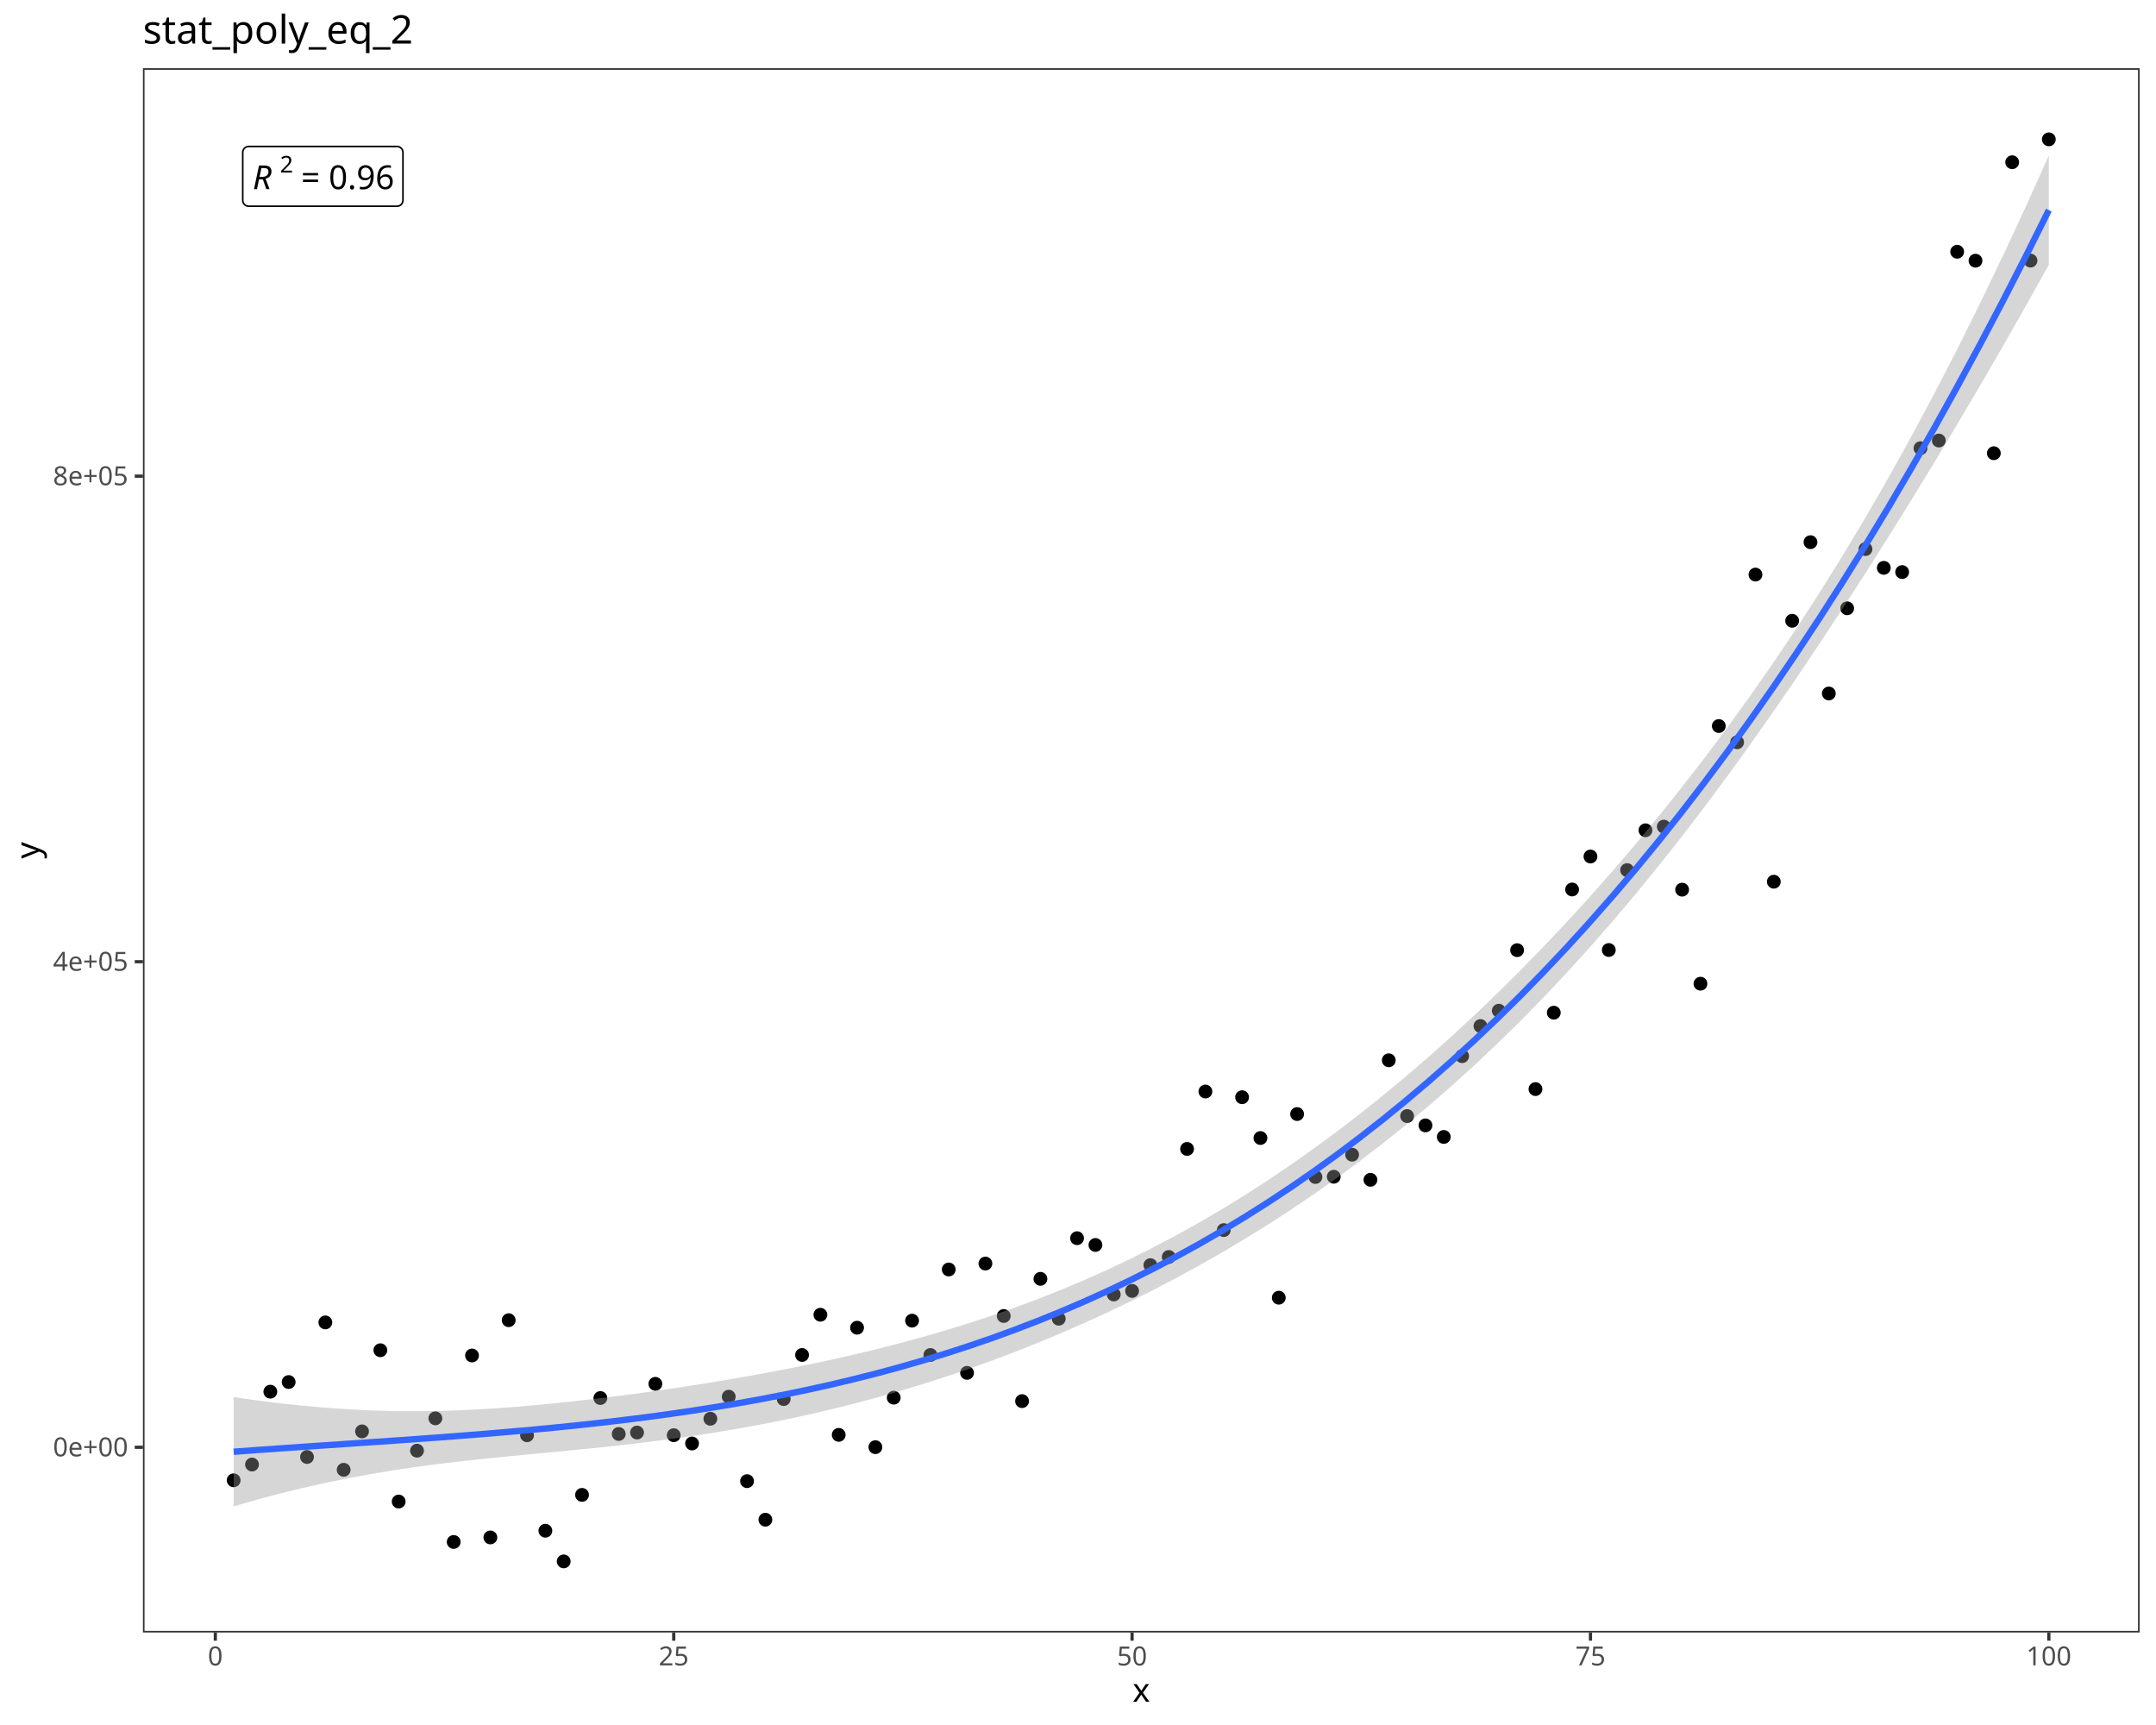
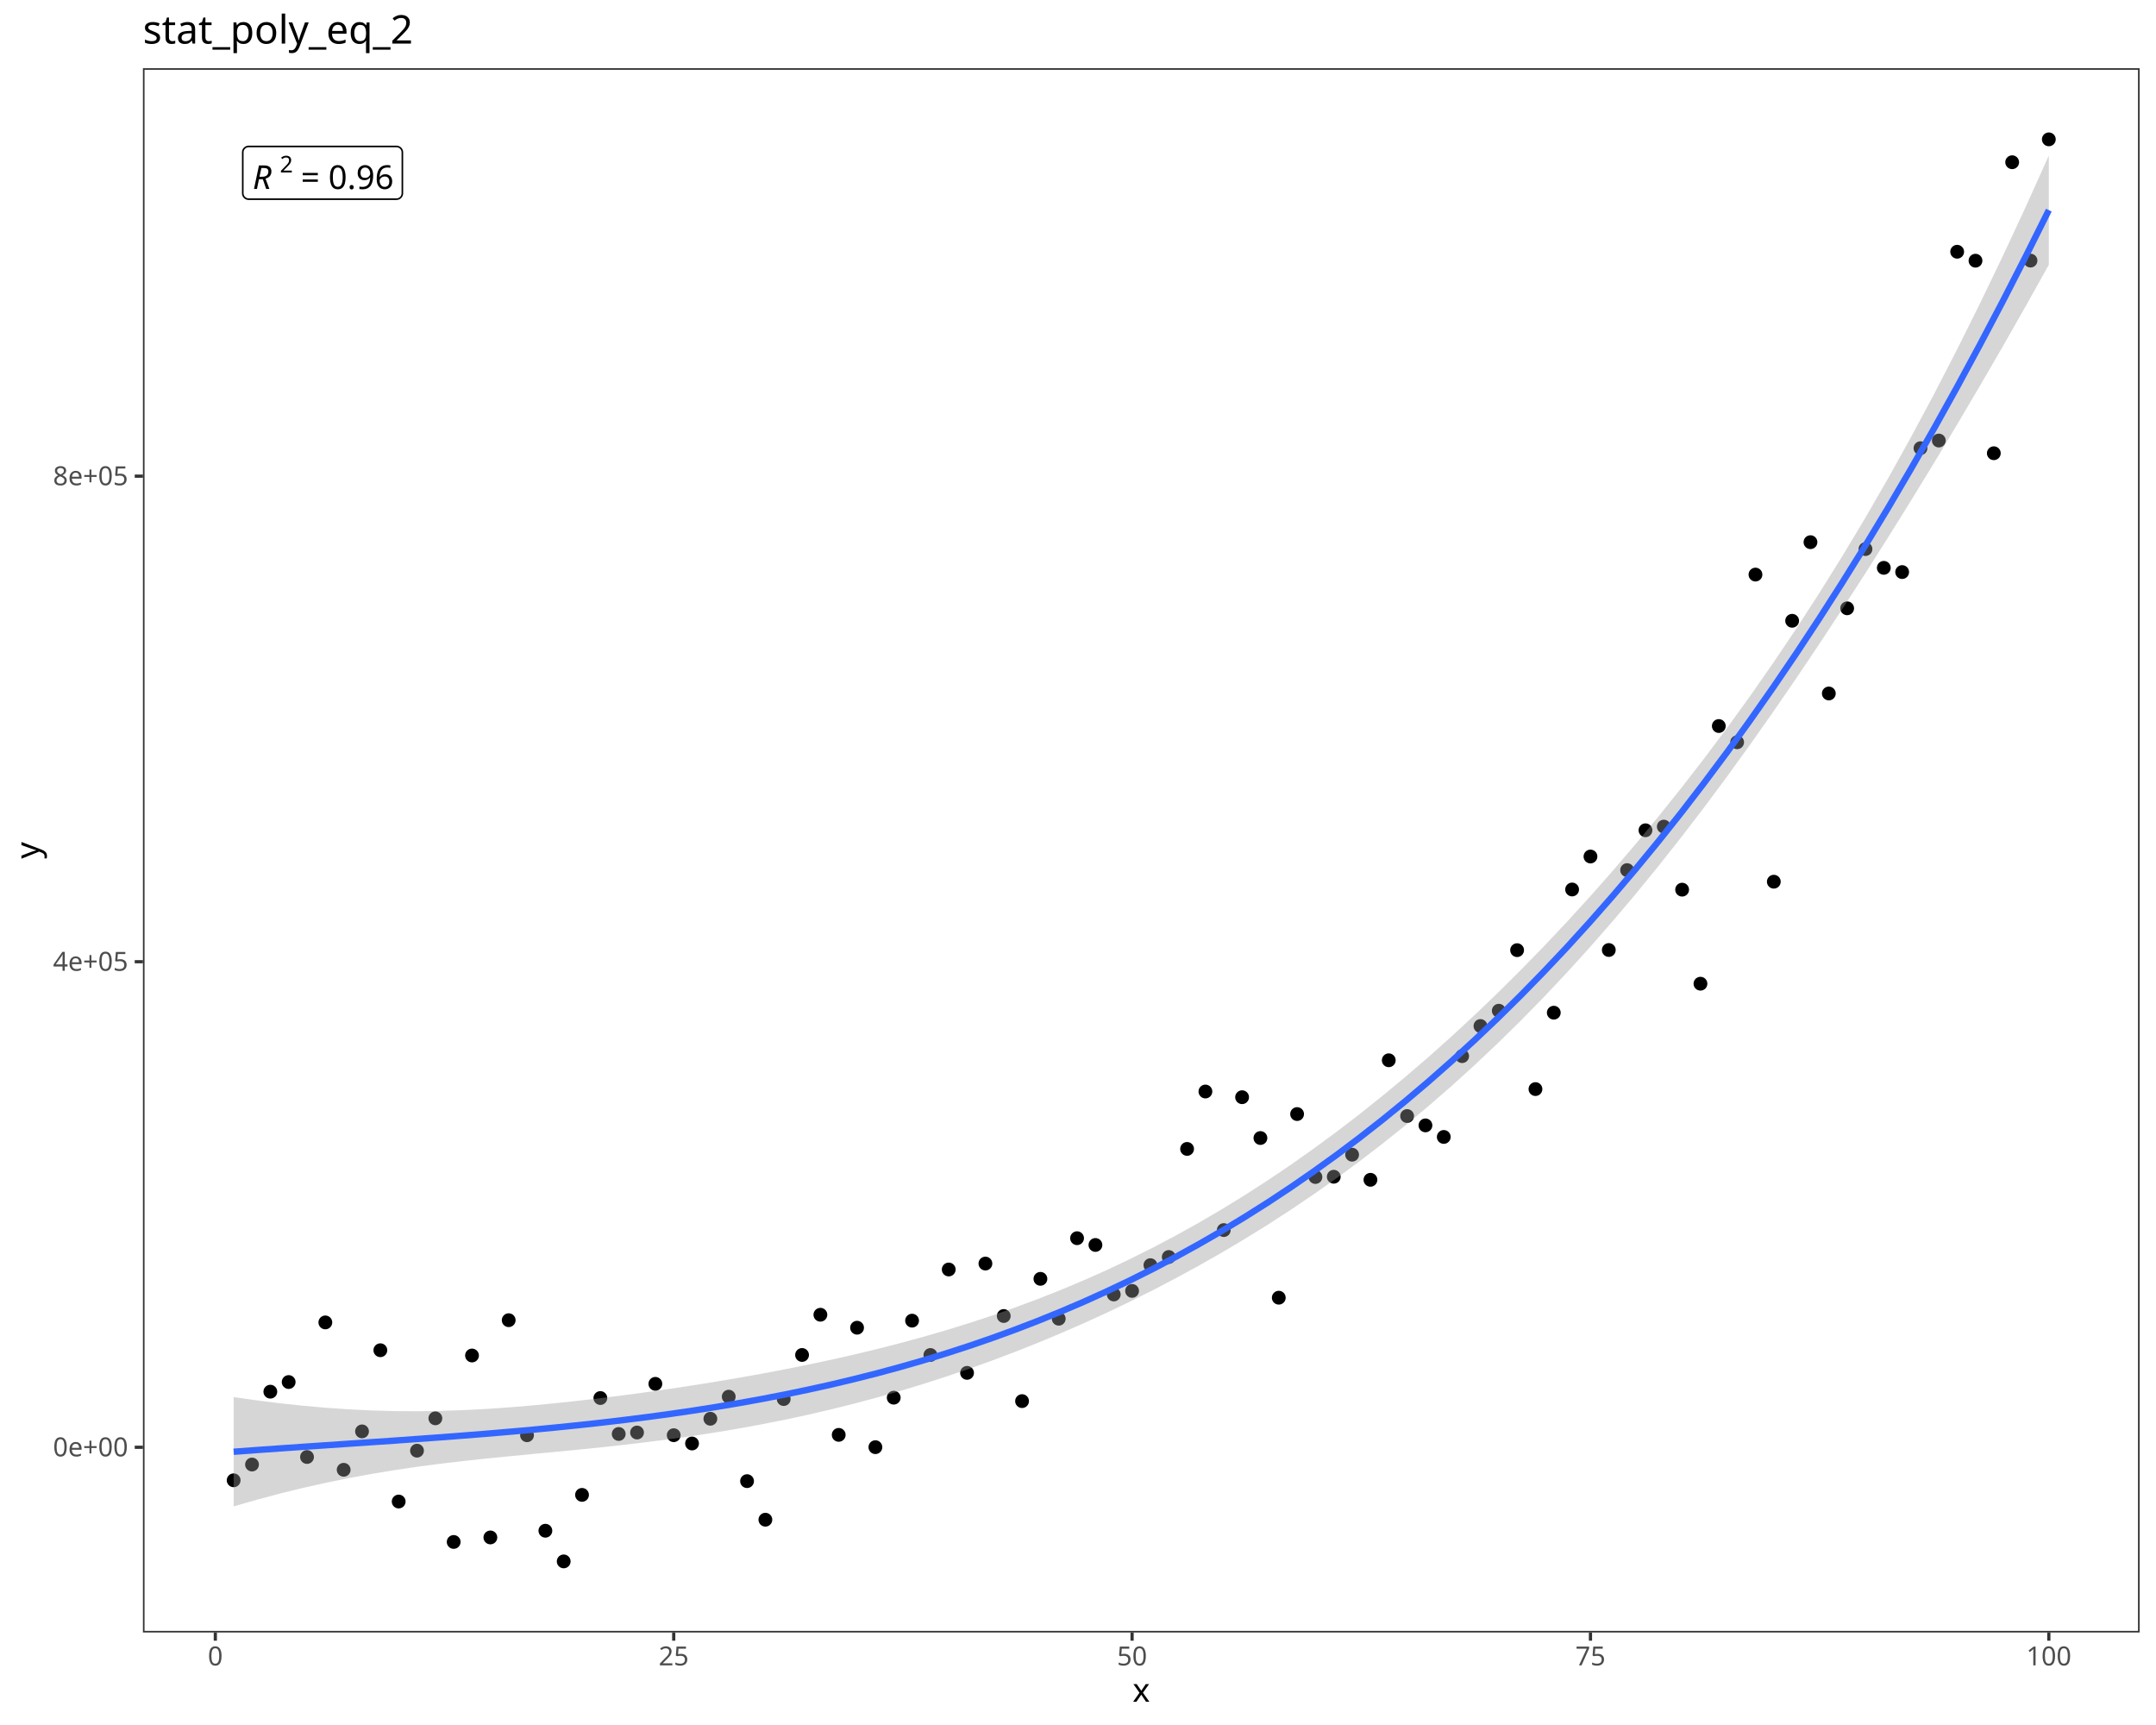
<svg xmlns="http://www.w3.org/2000/svg" class="svglite" data-engine-version="2.0" width="720.00pt" height="576.00pt" viewBox="0 0 720.00 576.00">
  <defs>
    <style type="text/css">
    .svglite line, .svglite polyline, .svglite polygon, .svglite path, .svglite rect, .svglite circle {
      fill: none;
      stroke: #000000;
      stroke-linecap: round;
      stroke-linejoin: round;
      stroke-miterlimit: 10.00;
    }
  </style>
  </defs>
  <rect width="100%" height="100%" style="stroke: none; fill: #FFFFFF;" />
  <defs>
    <clipPath id="cpMC4wMHw3MjAuMDB8MC4wMHw1NzYuMDA=">
      <rect x="0.00" y="0.00" width="720.00" height="576.00" />
    </clipPath>
  </defs>
  <g clip-path="url(#cpMC4wMHw3MjAuMDB8MC4wMHw1NzYuMDA=)">
    <rect x="0.00" y="0.00" width="720.00" height="576.00" style="stroke-width: 1.07; stroke: #FFFFFF; fill: #FFFFFF;" />
  </g>
  <defs>
    <clipPath id="cpNDcuNzN8NzE0LjUyfDIyLjc4fDU0NS4xMQ==">
      <rect x="47.73" y="22.78" width="666.80" height="522.33" />
    </clipPath>
  </defs>
  <g clip-path="url(#cpNDcuNzN8NzE0LjUyfDIyLjc4fDU0NS4xMQ==)">
    <rect x="47.73" y="22.78" width="666.80" height="522.33" style="stroke-width: 1.07; stroke: none; fill: #FFFFFF;" />
    <circle cx="78.03" cy="494.29" r="1.95" style="stroke-width: 0.71; fill: #000000;" />
    <circle cx="84.16" cy="489.03" r="1.95" style="stroke-width: 0.71; fill: #000000;" />
    <circle cx="90.28" cy="464.70" r="1.95" style="stroke-width: 0.71; fill: #000000;" />
    <circle cx="96.40" cy="461.48" r="1.95" style="stroke-width: 0.71; fill: #000000;" />
    <circle cx="102.53" cy="486.51" r="1.95" style="stroke-width: 0.71; fill: #000000;" />
    <circle cx="108.65" cy="441.57" r="1.95" style="stroke-width: 0.71; fill: #000000;" />
    <circle cx="114.77" cy="490.78" r="1.95" style="stroke-width: 0.71; fill: #000000;" />
    <circle cx="120.90" cy="477.96" r="1.95" style="stroke-width: 0.71; fill: #000000;" />
    <circle cx="127.02" cy="450.86" r="1.95" style="stroke-width: 0.71; fill: #000000;" />
    <circle cx="133.14" cy="501.38" r="1.95" style="stroke-width: 0.71; fill: #000000;" />
    <circle cx="139.26" cy="484.40" r="1.95" style="stroke-width: 0.71; fill: #000000;" />
    <circle cx="145.39" cy="473.60" r="1.95" style="stroke-width: 0.71; fill: #000000;" />
    <circle cx="151.51" cy="514.88" r="1.95" style="stroke-width: 0.71; fill: #000000;" />
    <circle cx="157.63" cy="452.62" r="1.95" style="stroke-width: 0.71; fill: #000000;" />
    <circle cx="163.76" cy="513.37" r="1.95" style="stroke-width: 0.71; fill: #000000;" />
    <circle cx="169.88" cy="440.83" r="1.95" style="stroke-width: 0.71; fill: #000000;" />
    <circle cx="176.00" cy="479.25" r="1.95" style="stroke-width: 0.71; fill: #000000;" />
    <circle cx="182.13" cy="511.13" r="1.95" style="stroke-width: 0.71; fill: #000000;" />
    <circle cx="188.25" cy="521.37" r="1.95" style="stroke-width: 0.71; fill: #000000;" />
    <circle cx="194.37" cy="499.16" r="1.95" style="stroke-width: 0.71; fill: #000000;" />
    <circle cx="200.49" cy="466.82" r="1.95" style="stroke-width: 0.71; fill: #000000;" />
    <circle cx="206.62" cy="478.82" r="1.95" style="stroke-width: 0.71; fill: #000000;" />
    <circle cx="212.74" cy="478.34" r="1.95" style="stroke-width: 0.71; fill: #000000;" />
    <circle cx="218.86" cy="462.08" r="1.95" style="stroke-width: 0.71; fill: #000000;" />
    <circle cx="224.99" cy="479.23" r="1.95" style="stroke-width: 0.71; fill: #000000;" />
    <circle cx="231.11" cy="482.00" r="1.95" style="stroke-width: 0.71; fill: #000000;" />
    <circle cx="237.23" cy="473.74" r="1.95" style="stroke-width: 0.71; fill: #000000;" />
    <circle cx="243.36" cy="466.37" r="1.95" style="stroke-width: 0.71; fill: #000000;" />
    <circle cx="249.48" cy="494.57" r="1.95" style="stroke-width: 0.71; fill: #000000;" />
    <circle cx="255.60" cy="507.45" r="1.95" style="stroke-width: 0.71; fill: #000000;" />
    <circle cx="261.72" cy="467.16" r="1.95" style="stroke-width: 0.71; fill: #000000;" />
    <circle cx="267.85" cy="452.44" r="1.95" style="stroke-width: 0.71; fill: #000000;" />
    <circle cx="273.97" cy="439.01" r="1.95" style="stroke-width: 0.71; fill: #000000;" />
    <circle cx="280.09" cy="479.12" r="1.95" style="stroke-width: 0.71; fill: #000000;" />
    <circle cx="286.22" cy="443.34" r="1.95" style="stroke-width: 0.71; fill: #000000;" />
    <circle cx="292.34" cy="483.23" r="1.95" style="stroke-width: 0.71; fill: #000000;" />
    <circle cx="298.46" cy="466.70" r="1.95" style="stroke-width: 0.71; fill: #000000;" />
    <circle cx="304.59" cy="440.98" r="1.95" style="stroke-width: 0.71; fill: #000000;" />
    <circle cx="310.71" cy="452.45" r="1.95" style="stroke-width: 0.71; fill: #000000;" />
    <circle cx="316.83" cy="423.90" r="1.95" style="stroke-width: 0.71; fill: #000000;" />
    <circle cx="322.95" cy="458.42" r="1.95" style="stroke-width: 0.71; fill: #000000;" />
    <circle cx="329.08" cy="421.92" r="1.95" style="stroke-width: 0.71; fill: #000000;" />
    <circle cx="335.20" cy="439.43" r="1.95" style="stroke-width: 0.71; fill: #000000;" />
    <circle cx="341.32" cy="467.85" r="1.95" style="stroke-width: 0.71; fill: #000000;" />
    <circle cx="347.45" cy="427.02" r="1.95" style="stroke-width: 0.71; fill: #000000;" />
    <circle cx="353.57" cy="440.34" r="1.95" style="stroke-width: 0.71; fill: #000000;" />
    <circle cx="359.69" cy="413.45" r="1.95" style="stroke-width: 0.71; fill: #000000;" />
    <circle cx="365.82" cy="415.71" r="1.95" style="stroke-width: 0.71; fill: #000000;" />
    <circle cx="371.94" cy="432.24" r="1.95" style="stroke-width: 0.71; fill: #000000;" />
    <circle cx="378.06" cy="431.05" r="1.95" style="stroke-width: 0.71; fill: #000000;" />
    <circle cx="384.18" cy="422.45" r="1.95" style="stroke-width: 0.71; fill: #000000;" />
    <circle cx="390.31" cy="419.73" r="1.95" style="stroke-width: 0.71; fill: #000000;" />
    <circle cx="396.43" cy="383.64" r="1.95" style="stroke-width: 0.71; fill: #000000;" />
    <circle cx="402.55" cy="364.47" r="1.95" style="stroke-width: 0.71; fill: #000000;" />
    <circle cx="408.68" cy="410.74" r="1.95" style="stroke-width: 0.71; fill: #000000;" />
    <circle cx="414.80" cy="366.37" r="1.95" style="stroke-width: 0.71; fill: #000000;" />
    <circle cx="420.92" cy="380.00" r="1.95" style="stroke-width: 0.71; fill: #000000;" />
    <circle cx="427.05" cy="433.32" r="1.95" style="stroke-width: 0.71; fill: #000000;" />
    <circle cx="433.17" cy="372.00" r="1.95" style="stroke-width: 0.71; fill: #000000;" />
    <circle cx="439.29" cy="393.02" r="1.95" style="stroke-width: 0.71; fill: #000000;" />
    <circle cx="445.41" cy="392.93" r="1.95" style="stroke-width: 0.71; fill: #000000;" />
    <circle cx="451.54" cy="385.57" r="1.95" style="stroke-width: 0.71; fill: #000000;" />
    <circle cx="457.66" cy="393.95" r="1.95" style="stroke-width: 0.71; fill: #000000;" />
    <circle cx="463.78" cy="354.04" r="1.95" style="stroke-width: 0.71; fill: #000000;" />
    <circle cx="469.91" cy="372.66" r="1.95" style="stroke-width: 0.71; fill: #000000;" />
    <circle cx="476.03" cy="375.78" r="1.95" style="stroke-width: 0.71; fill: #000000;" />
    <circle cx="482.15" cy="379.64" r="1.95" style="stroke-width: 0.71; fill: #000000;" />
    <circle cx="488.28" cy="352.66" r="1.95" style="stroke-width: 0.71; fill: #000000;" />
    <circle cx="494.40" cy="342.60" r="1.95" style="stroke-width: 0.71; fill: #000000;" />
    <circle cx="500.52" cy="337.49" r="1.95" style="stroke-width: 0.71; fill: #000000;" />
    <circle cx="506.64" cy="317.27" r="1.95" style="stroke-width: 0.71; fill: #000000;" />
    <circle cx="512.77" cy="363.66" r="1.95" style="stroke-width: 0.71; fill: #000000;" />
    <circle cx="518.89" cy="338.15" r="1.95" style="stroke-width: 0.71; fill: #000000;" />
    <circle cx="525.01" cy="297.01" r="1.95" style="stroke-width: 0.71; fill: #000000;" />
    <circle cx="531.14" cy="286.00" r="1.95" style="stroke-width: 0.71; fill: #000000;" />
    <circle cx="537.26" cy="317.22" r="1.95" style="stroke-width: 0.71; fill: #000000;" />
    <circle cx="543.38" cy="290.54" r="1.95" style="stroke-width: 0.71; fill: #000000;" />
    <circle cx="549.51" cy="277.24" r="1.95" style="stroke-width: 0.71; fill: #000000;" />
    <circle cx="555.63" cy="276.02" r="1.95" style="stroke-width: 0.71; fill: #000000;" />
    <circle cx="561.75" cy="297.07" r="1.95" style="stroke-width: 0.71; fill: #000000;" />
    <circle cx="567.87" cy="328.47" r="1.95" style="stroke-width: 0.71; fill: #000000;" />
    <circle cx="574.00" cy="242.43" r="1.95" style="stroke-width: 0.71; fill: #000000;" />
    <circle cx="580.12" cy="247.85" r="1.95" style="stroke-width: 0.71; fill: #000000;" />
    <circle cx="586.24" cy="191.86" r="1.95" style="stroke-width: 0.71; fill: #000000;" />
    <circle cx="592.37" cy="294.41" r="1.95" style="stroke-width: 0.71; fill: #000000;" />
    <circle cx="598.49" cy="207.29" r="1.95" style="stroke-width: 0.71; fill: #000000;" />
    <circle cx="604.61" cy="181.04" r="1.95" style="stroke-width: 0.71; fill: #000000;" />
    <circle cx="610.74" cy="231.56" r="1.95" style="stroke-width: 0.71; fill: #000000;" />
    <circle cx="616.86" cy="203.12" r="1.95" style="stroke-width: 0.71; fill: #000000;" />
    <circle cx="622.98" cy="183.34" r="1.95" style="stroke-width: 0.71; fill: #000000;" />
    <circle cx="629.10" cy="189.61" r="1.95" style="stroke-width: 0.71; fill: #000000;" />
    <circle cx="635.23" cy="191.02" r="1.95" style="stroke-width: 0.71; fill: #000000;" />
    <circle cx="641.35" cy="149.66" r="1.95" style="stroke-width: 0.71; fill: #000000;" />
    <circle cx="647.47" cy="147.10" r="1.95" style="stroke-width: 0.71; fill: #000000;" />
    <circle cx="653.60" cy="84.06" r="1.95" style="stroke-width: 0.71; fill: #000000;" />
    <circle cx="659.72" cy="87.05" r="1.95" style="stroke-width: 0.71; fill: #000000;" />
    <circle cx="665.84" cy="151.34" r="1.95" style="stroke-width: 0.71; fill: #000000;" />
    <circle cx="671.97" cy="54.17" r="1.95" style="stroke-width: 0.71; fill: #000000;" />
    <circle cx="678.09" cy="87.02" r="1.95" style="stroke-width: 0.71; fill: #000000;" />
    <circle cx="684.21" cy="46.53" r="1.95" style="stroke-width: 0.71; fill: #000000;" />
    <polygon points="78.03,466.51 85.71,467.60 93.38,468.56 101.05,469.38 108.73,470.06 116.40,470.59 124.07,470.97 131.75,471.18 139.42,471.23 147.09,471.12 154.77,470.86 162.44,470.46 170.11,469.93 177.79,469.29 185.46,468.55 193.13,467.73 200.80,466.83 208.48,465.86 216.15,464.83 223.82,463.73 231.50,462.57 239.17,461.34 246.84,460.04 254.52,458.67 262.19,457.21 269.86,455.67 277.54,454.04 285.21,452.31 292.88,450.46 300.56,448.50 308.23,446.41 315.90,444.19 323.57,441.82 331.25,439.30 338.92,436.61 346.59,433.76 354.27,430.72 361.94,427.50 369.61,424.08 377.29,420.45 384.96,416.62 392.63,412.57 400.31,408.31 407.98,403.82 415.65,399.10 423.33,394.15 431.00,388.98 438.67,383.56 446.34,377.92 454.02,372.04 461.69,365.91 469.36,359.55 477.04,352.95 484.71,346.10 492.38,339.00 500.06,331.65 507.73,324.04 515.40,316.18 523.08,308.04 530.75,299.64 538.42,290.96 546.10,281.99 553.77,272.73 561.44,263.15 569.11,253.25 576.79,243.01 584.46,232.40 592.13,221.40 599.81,210.00 607.48,198.16 615.15,185.86 622.83,173.07 630.50,159.78 638.17,145.98 645.85,131.65 653.52,116.78 661.19,101.38 668.87,85.44 676.54,68.96 684.21,51.93 684.21,88.41 676.54,102.14 668.87,115.62 661.19,128.86 653.52,141.85 645.85,154.62 638.17,167.17 630.50,179.49 622.83,191.60 615.15,203.49 607.48,215.15 599.81,226.57 592.13,237.73 584.46,248.63 576.79,259.25 569.11,269.57 561.44,279.59 553.77,289.29 546.10,298.69 538.42,307.76 530.75,316.52 523.08,324.97 515.40,333.11 507.73,340.94 500.06,348.47 492.38,355.71 484.71,362.66 477.04,369.34 469.36,375.74 461.69,381.88 454.02,387.77 446.34,393.42 438.67,398.82 431.00,404.00 423.33,408.97 415.65,413.72 407.98,418.28 400.31,422.64 392.63,426.82 384.96,430.83 377.29,434.66 369.61,438.33 361.94,441.83 354.27,445.18 346.59,448.38 338.92,451.43 331.25,454.33 323.57,457.08 315.90,459.68 308.23,462.15 300.56,464.47 292.88,466.65 285.21,468.70 277.54,470.61 269.86,472.39 262.19,474.04 254.52,475.57 246.84,476.97 239.17,478.27 231.50,479.45 223.82,480.53 216.15,481.52 208.48,482.43 200.80,483.27 193.13,484.05 185.46,484.79 177.79,485.52 170.11,486.26 162.44,487.02 154.77,487.85 147.09,488.75 139.42,489.76 131.75,490.89 124.07,492.16 116.40,493.57 108.73,495.14 101.05,496.86 93.38,498.74 85.71,500.79 78.03,503.00 " style="stroke-width: 0.00; stroke: none; stroke-linecap: butt; fill: #999999; fill-opacity: 0.40;" />
    <polyline points="78.03,466.51 85.71,467.60 93.38,468.56 101.05,469.38 108.73,470.06 116.40,470.59 124.07,470.97 131.75,471.18 139.42,471.23 147.09,471.12 154.77,470.86 162.44,470.46 170.11,469.93 177.79,469.29 185.46,468.55 193.13,467.73 200.80,466.83 208.48,465.86 216.15,464.83 223.82,463.73 231.50,462.57 239.17,461.34 246.84,460.04 254.52,458.67 262.19,457.21 269.86,455.67 277.54,454.04 285.21,452.31 292.88,450.46 300.56,448.50 308.23,446.41 315.90,444.19 323.57,441.82 331.25,439.30 338.92,436.61 346.59,433.76 354.27,430.72 361.94,427.50 369.61,424.08 377.29,420.45 384.96,416.62 392.63,412.57 400.31,408.31 407.98,403.82 415.65,399.10 423.33,394.15 431.00,388.98 438.67,383.56 446.34,377.92 454.02,372.04 461.69,365.91 469.36,359.55 477.04,352.95 484.71,346.10 492.38,339.00 500.06,331.65 507.73,324.04 515.40,316.18 523.08,308.04 530.75,299.64 538.42,290.96 546.10,281.99 553.77,272.73 561.44,263.15 569.11,253.25 576.79,243.01 584.46,232.40 592.13,221.40 599.81,210.00 607.48,198.16 615.15,185.86 622.83,173.07 630.50,159.78 638.17,145.98 645.85,131.65 653.52,116.78 661.19,101.38 668.87,85.44 676.54,68.96 684.21,51.93 " style="stroke-width: 2.13; stroke: none; stroke-linecap: butt;" />
    <polyline points="684.21,88.41 676.54,102.14 668.87,115.62 661.19,128.86 653.52,141.85 645.85,154.62 638.17,167.17 630.50,179.49 622.83,191.60 615.15,203.49 607.48,215.15 599.81,226.57 592.13,237.73 584.46,248.63 576.79,259.25 569.11,269.57 561.44,279.59 553.77,289.29 546.10,298.69 538.42,307.76 530.75,316.52 523.08,324.97 515.40,333.11 507.73,340.94 500.06,348.47 492.38,355.71 484.71,362.66 477.04,369.34 469.36,375.74 461.69,381.88 454.02,387.77 446.34,393.42 438.67,398.82 431.00,404.00 423.33,408.97 415.65,413.72 407.98,418.28 400.31,422.64 392.63,426.82 384.96,430.83 377.29,434.66 369.61,438.33 361.94,441.83 354.27,445.18 346.59,448.38 338.92,451.43 331.25,454.33 323.57,457.08 315.90,459.68 308.23,462.15 300.56,464.47 292.88,466.65 285.21,468.70 277.54,470.61 269.86,472.39 262.19,474.04 254.52,475.57 246.84,476.97 239.17,478.27 231.50,479.45 223.82,480.53 216.15,481.52 208.48,482.43 200.80,483.27 193.13,484.05 185.46,484.79 177.79,485.52 170.11,486.26 162.44,487.02 154.77,487.85 147.09,488.75 139.42,489.76 131.75,490.89 124.07,492.16 116.40,493.57 108.73,495.14 101.05,496.86 93.38,498.74 85.71,500.79 78.03,503.00 " style="stroke-width: 2.13; stroke: none; stroke-linecap: butt;" />
    <polyline points="78.03,484.76 85.71,484.19 93.38,483.65 101.05,483.12 108.73,482.60 116.40,482.08 124.07,481.56 131.75,481.04 139.42,480.49 147.09,479.94 154.77,479.35 162.44,478.74 170.11,478.09 177.79,477.41 185.46,476.67 193.13,475.89 200.80,475.05 208.48,474.14 216.15,473.17 223.82,472.13 231.50,471.01 239.17,469.80 246.84,468.51 254.52,467.12 262.19,465.63 269.86,464.03 277.54,462.33 285.21,460.50 292.88,458.56 300.56,456.48 308.23,454.28 315.90,451.94 323.57,449.45 331.25,446.81 338.92,444.02 346.59,441.07 354.27,437.95 361.94,434.67 369.61,431.20 377.29,427.56 384.96,423.72 392.63,419.70 400.31,415.47 407.98,411.05 415.65,406.41 423.33,401.56 431.00,396.49 438.67,391.19 446.34,385.67 454.02,379.90 461.69,373.90 469.36,367.65 477.04,361.14 484.71,354.38 492.38,347.35 500.06,340.06 507.73,332.49 515.40,324.64 523.08,316.51 530.75,308.08 538.42,299.36 546.10,290.34 553.77,281.01 561.44,271.37 569.11,261.41 576.79,251.13 584.46,240.51 592.13,229.57 599.81,218.28 607.48,206.65 615.15,194.67 622.83,182.33 630.50,169.64 638.17,156.57 645.85,143.13 653.52,129.32 661.19,115.12 668.87,100.53 676.54,85.55 684.21,70.17 " style="stroke-width: 2.13; stroke: #3366FF; stroke-linecap: butt;" />
-     <polygon points="83.05,68.86 132.58,68.86 132.50,68.86 132.82,68.85 133.13,68.78 133.43,68.67 133.71,68.51 133.95,68.31 134.17,68.07 134.34,67.80 134.46,67.50 134.54,67.19 134.57,66.88 134.57,66.88 134.57,50.89 134.57,50.89 134.54,50.57 134.46,50.26 134.34,49.96 134.17,49.69 133.95,49.45 133.71,49.25 133.43,49.09 133.13,48.98 132.82,48.91 132.58,48.90 83.05,48.90 83.29,48.91 82.97,48.90 82.65,48.94 82.35,49.03 82.06,49.17 81.80,49.35 81.56,49.57 81.37,49.82 81.22,50.11 81.12,50.41 81.07,50.73 81.07,50.89 81.07,66.88 81.07,66.72 81.07,67.04 81.12,67.35 81.22,67.65 81.37,67.94 81.56,68.19 81.80,68.41 82.06,68.60 82.35,68.73 82.65,68.82 82.97,68.86 " style="stroke-width: 0.53; fill: #FFFFFF;" />
-     <text x="84.38" y="63.15" style="font-size: 11.04px; font-style: italic; font-family: sans;" textLength="7.98px" lengthAdjust="spacingAndGlyphs">R</text>
-     <text x="93.49" y="57.61" style="font-size: 7.73px; font-family: sans;" textLength="4.30px" lengthAdjust="spacingAndGlyphs">2</text>
-     <text x="97.79" y="63.15" style="font-size: 11.04px; font-family: sans;" textLength="2.76px" lengthAdjust="spacingAndGlyphs"> </text>
-     <text x="100.55" y="63.15" style="font-size: 11.04px; font-family: sans;" textLength="6.45px" lengthAdjust="spacingAndGlyphs">=</text>
-     <text x="107.00" y="63.15" style="font-size: 11.04px; font-family: sans;" textLength="2.76px" lengthAdjust="spacingAndGlyphs"> </text>
-     <text x="109.77" y="63.15" style="font-size: 11.04px; font-family: sans;" textLength="21.49px" lengthAdjust="spacingAndGlyphs">0.96</text>
+     <polygon points="83.05,66.51 132.39,66.51 132.31,66.51 132.63,66.49 132.94,66.43 133.24,66.32 133.52,66.16 133.76,65.96 133.98,65.72 134.15,65.45 134.27,65.15 134.35,64.84 134.37,64.53 134.37,64.53 134.37,50.88 134.37,50.88 134.35,50.56 134.27,50.25 134.15,49.96 133.98,49.69 133.76,49.45 133.52,49.25 133.24,49.09 132.94,48.98 132.63,48.91 132.39,48.90 83.05,48.90 83.28,48.91 82.97,48.90 82.65,48.94 82.34,49.03 82.06,49.17 81.79,49.35 81.56,49.57 81.37,49.82 81.22,50.10 81.12,50.41 81.07,50.72 81.07,50.88 81.07,64.53 81.07,64.37 81.07,64.69 81.12,65.00 81.22,65.30 81.37,65.59 81.56,65.84 81.79,66.06 82.06,66.24 82.34,66.38 82.65,66.47 82.97,66.51 " style="stroke-width: 0.53; fill: #FFFFFF;" />
+     <text x="84.37" y="63.10" style="font-size: 11.00px; font-style: italic; font-family: sans;" textLength="7.95px" lengthAdjust="spacingAndGlyphs">R</text>
+     <text x="93.45" y="57.58" style="font-size: 7.70px; font-family: sans;" textLength="4.28px" lengthAdjust="spacingAndGlyphs">2</text>
+     <text x="97.73" y="63.10" style="font-size: 11.00px; font-family: sans;" textLength="2.75px" lengthAdjust="spacingAndGlyphs"> </text>
+     <text x="100.48" y="63.10" style="font-size: 11.00px; font-family: sans;" textLength="6.43px" lengthAdjust="spacingAndGlyphs">=</text>
+     <text x="106.91" y="63.10" style="font-size: 11.00px; font-family: sans;" textLength="2.75px" lengthAdjust="spacingAndGlyphs"> </text>
+     <text x="109.66" y="63.10" style="font-size: 11.00px; font-family: sans;" textLength="21.41px" lengthAdjust="spacingAndGlyphs">0.96</text>
    <rect x="47.73" y="22.78" width="666.80" height="522.33" style="stroke-width: 1.07; stroke: #333333;" />
  </g>
  <g clip-path="url(#cpMC4wMHw3MjAuMDB8MC4wMHw1NzYuMDA=)">
    <text x="42.79" y="486.29" text-anchor="end" style="font-size: 8.80px; fill: #4D4D4D; font-family: sans;" textLength="24.72px" lengthAdjust="spacingAndGlyphs">0e+00</text>
    <text x="42.79" y="324.15" text-anchor="end" style="font-size: 8.80px; fill: #4D4D4D; font-family: sans;" textLength="24.72px" lengthAdjust="spacingAndGlyphs">4e+05</text>
    <text x="42.79" y="162.02" text-anchor="end" style="font-size: 8.80px; fill: #4D4D4D; font-family: sans;" textLength="24.72px" lengthAdjust="spacingAndGlyphs">8e+05</text>
    <polyline points="44.99,483.26 47.73,483.26 " style="stroke-width: 1.07; stroke: #333333; stroke-linecap: butt;" />
    <polyline points="44.99,321.13 47.73,321.13 " style="stroke-width: 1.07; stroke: #333333; stroke-linecap: butt;" />
    <polyline points="44.99,158.99 47.73,158.99 " style="stroke-width: 1.07; stroke: #333333; stroke-linecap: butt;" />
    <polyline points="71.91,547.85 71.91,545.11 " style="stroke-width: 1.07; stroke: #333333; stroke-linecap: butt;" />
    <polyline points="224.99,547.85 224.99,545.11 " style="stroke-width: 1.07; stroke: #333333; stroke-linecap: butt;" />
    <polyline points="378.06,547.85 378.06,545.11 " style="stroke-width: 1.07; stroke: #333333; stroke-linecap: butt;" />
    <polyline points="531.14,547.85 531.14,545.11 " style="stroke-width: 1.07; stroke: #333333; stroke-linecap: butt;" />
    <polyline points="684.21,547.85 684.21,545.11 " style="stroke-width: 1.07; stroke: #333333; stroke-linecap: butt;" />
    <text x="71.91" y="556.10" text-anchor="middle" style="font-size: 8.80px; fill: #4D4D4D; font-family: sans;" textLength="4.89px" lengthAdjust="spacingAndGlyphs">0</text>
    <text x="224.99" y="556.10" text-anchor="middle" style="font-size: 8.80px; fill: #4D4D4D; font-family: sans;" textLength="9.79px" lengthAdjust="spacingAndGlyphs">25</text>
    <text x="378.06" y="556.10" text-anchor="middle" style="font-size: 8.80px; fill: #4D4D4D; font-family: sans;" textLength="9.79px" lengthAdjust="spacingAndGlyphs">50</text>
    <text x="531.14" y="556.10" text-anchor="middle" style="font-size: 8.80px; fill: #4D4D4D; font-family: sans;" textLength="9.79px" lengthAdjust="spacingAndGlyphs">75</text>
    <text x="684.21" y="556.10" text-anchor="middle" style="font-size: 8.80px; fill: #4D4D4D; font-family: sans;" textLength="14.68px" lengthAdjust="spacingAndGlyphs">100</text>
    <text x="381.12" y="568.24" text-anchor="middle" style="font-size: 11.00px; font-family: sans;" textLength="5.50px" lengthAdjust="spacingAndGlyphs">x</text>
    <text transform="translate(13.05,283.95) rotate(-90)" text-anchor="middle" style="font-size: 11.00px; font-family: sans;" textLength="5.50px" lengthAdjust="spacingAndGlyphs">y</text>
    <text x="47.73" y="14.56" style="font-size: 13.20px; font-family: sans;" textLength="89.55px" lengthAdjust="spacingAndGlyphs">stat_poly_eq_2</text>
  </g>
</svg>
